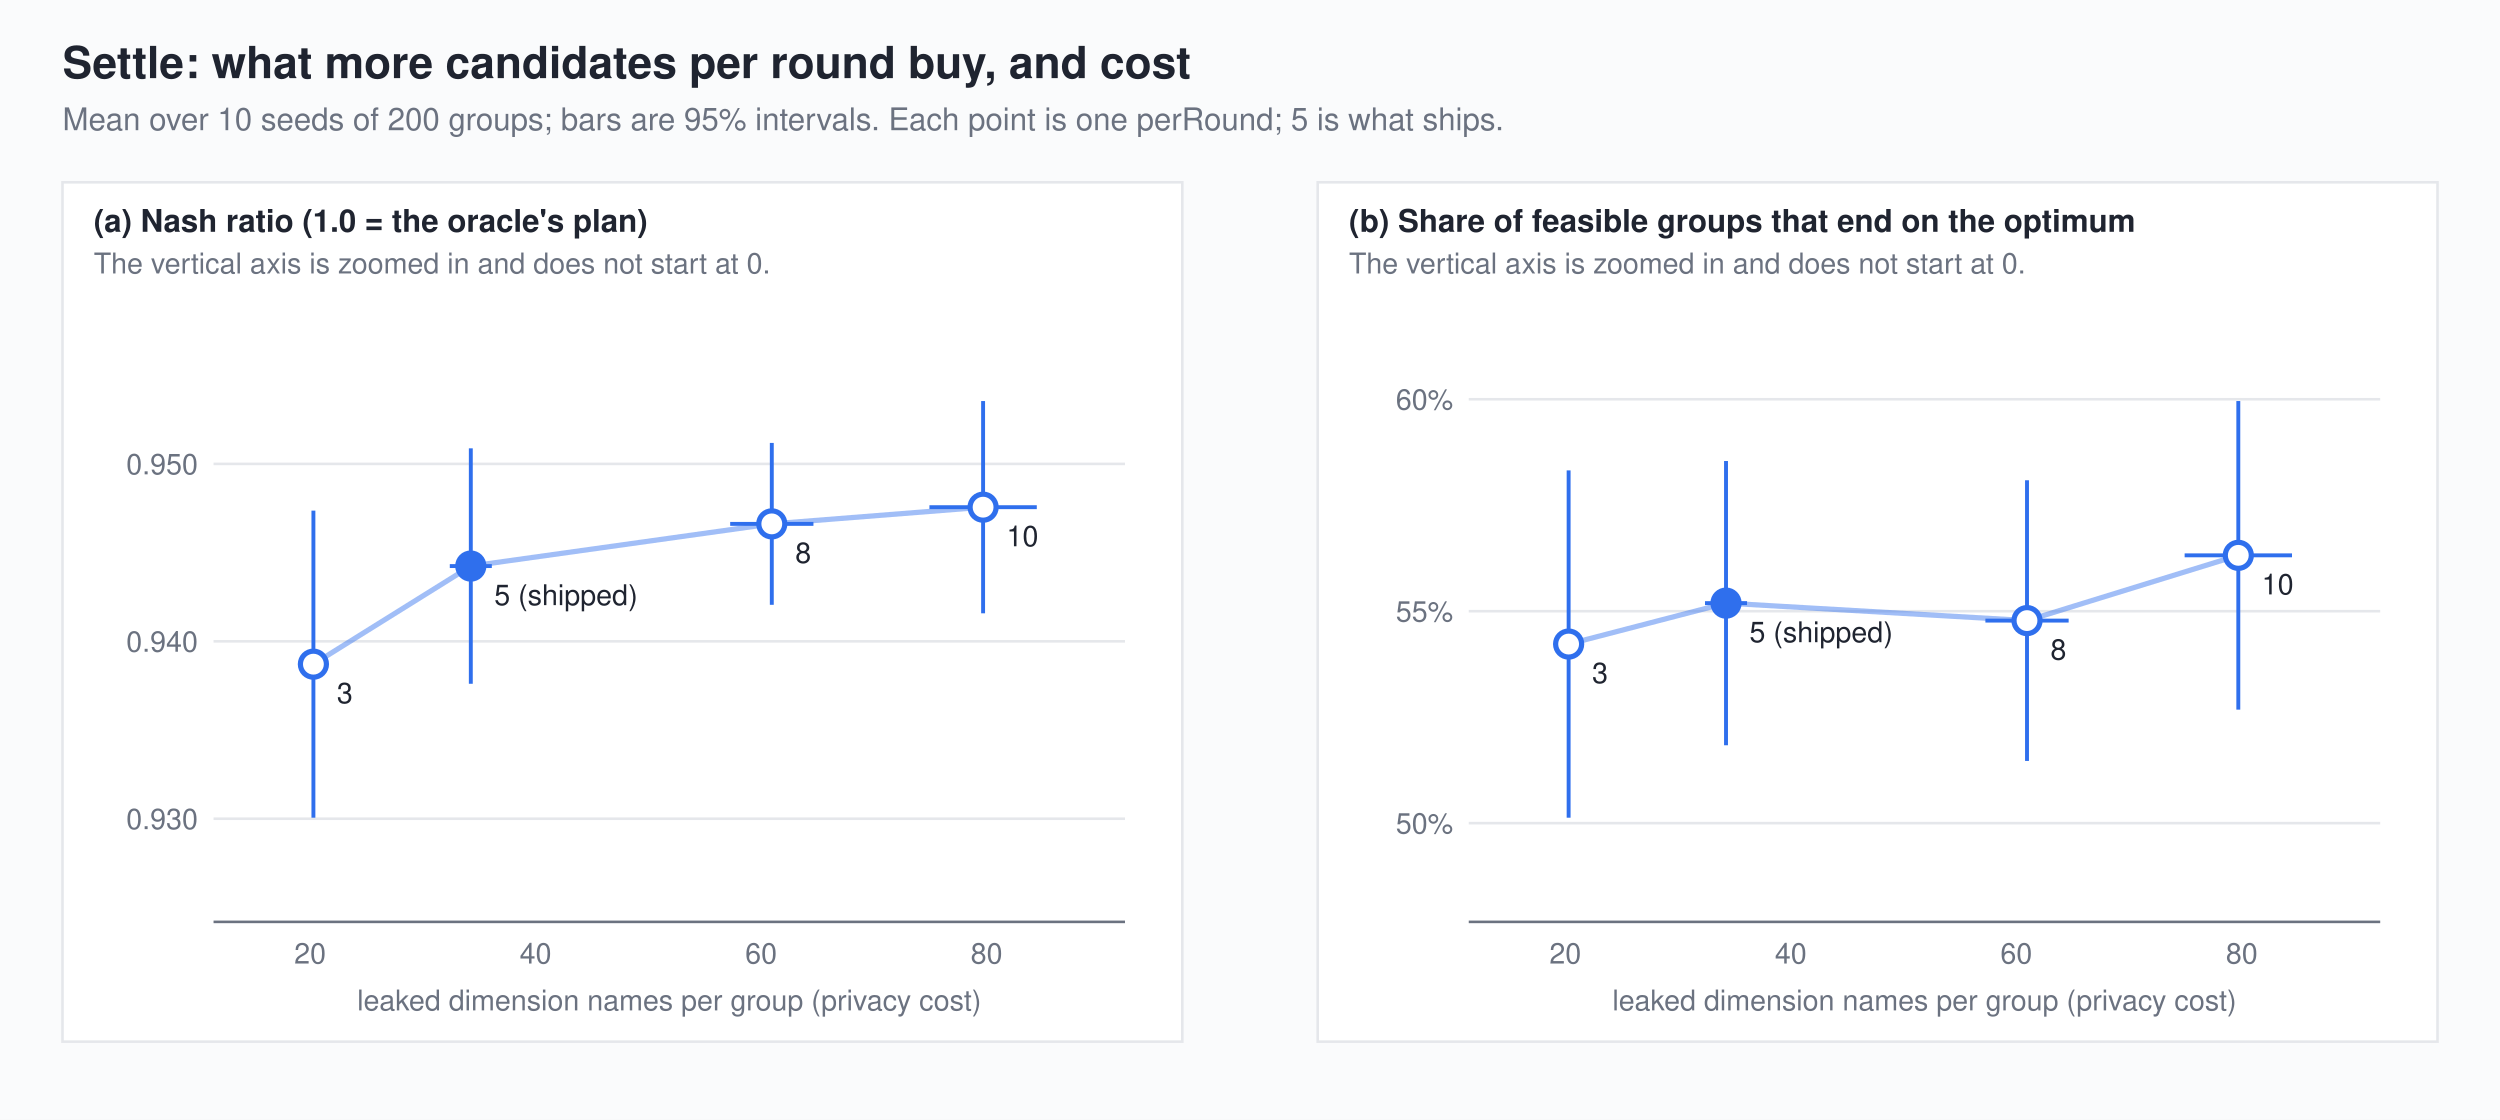
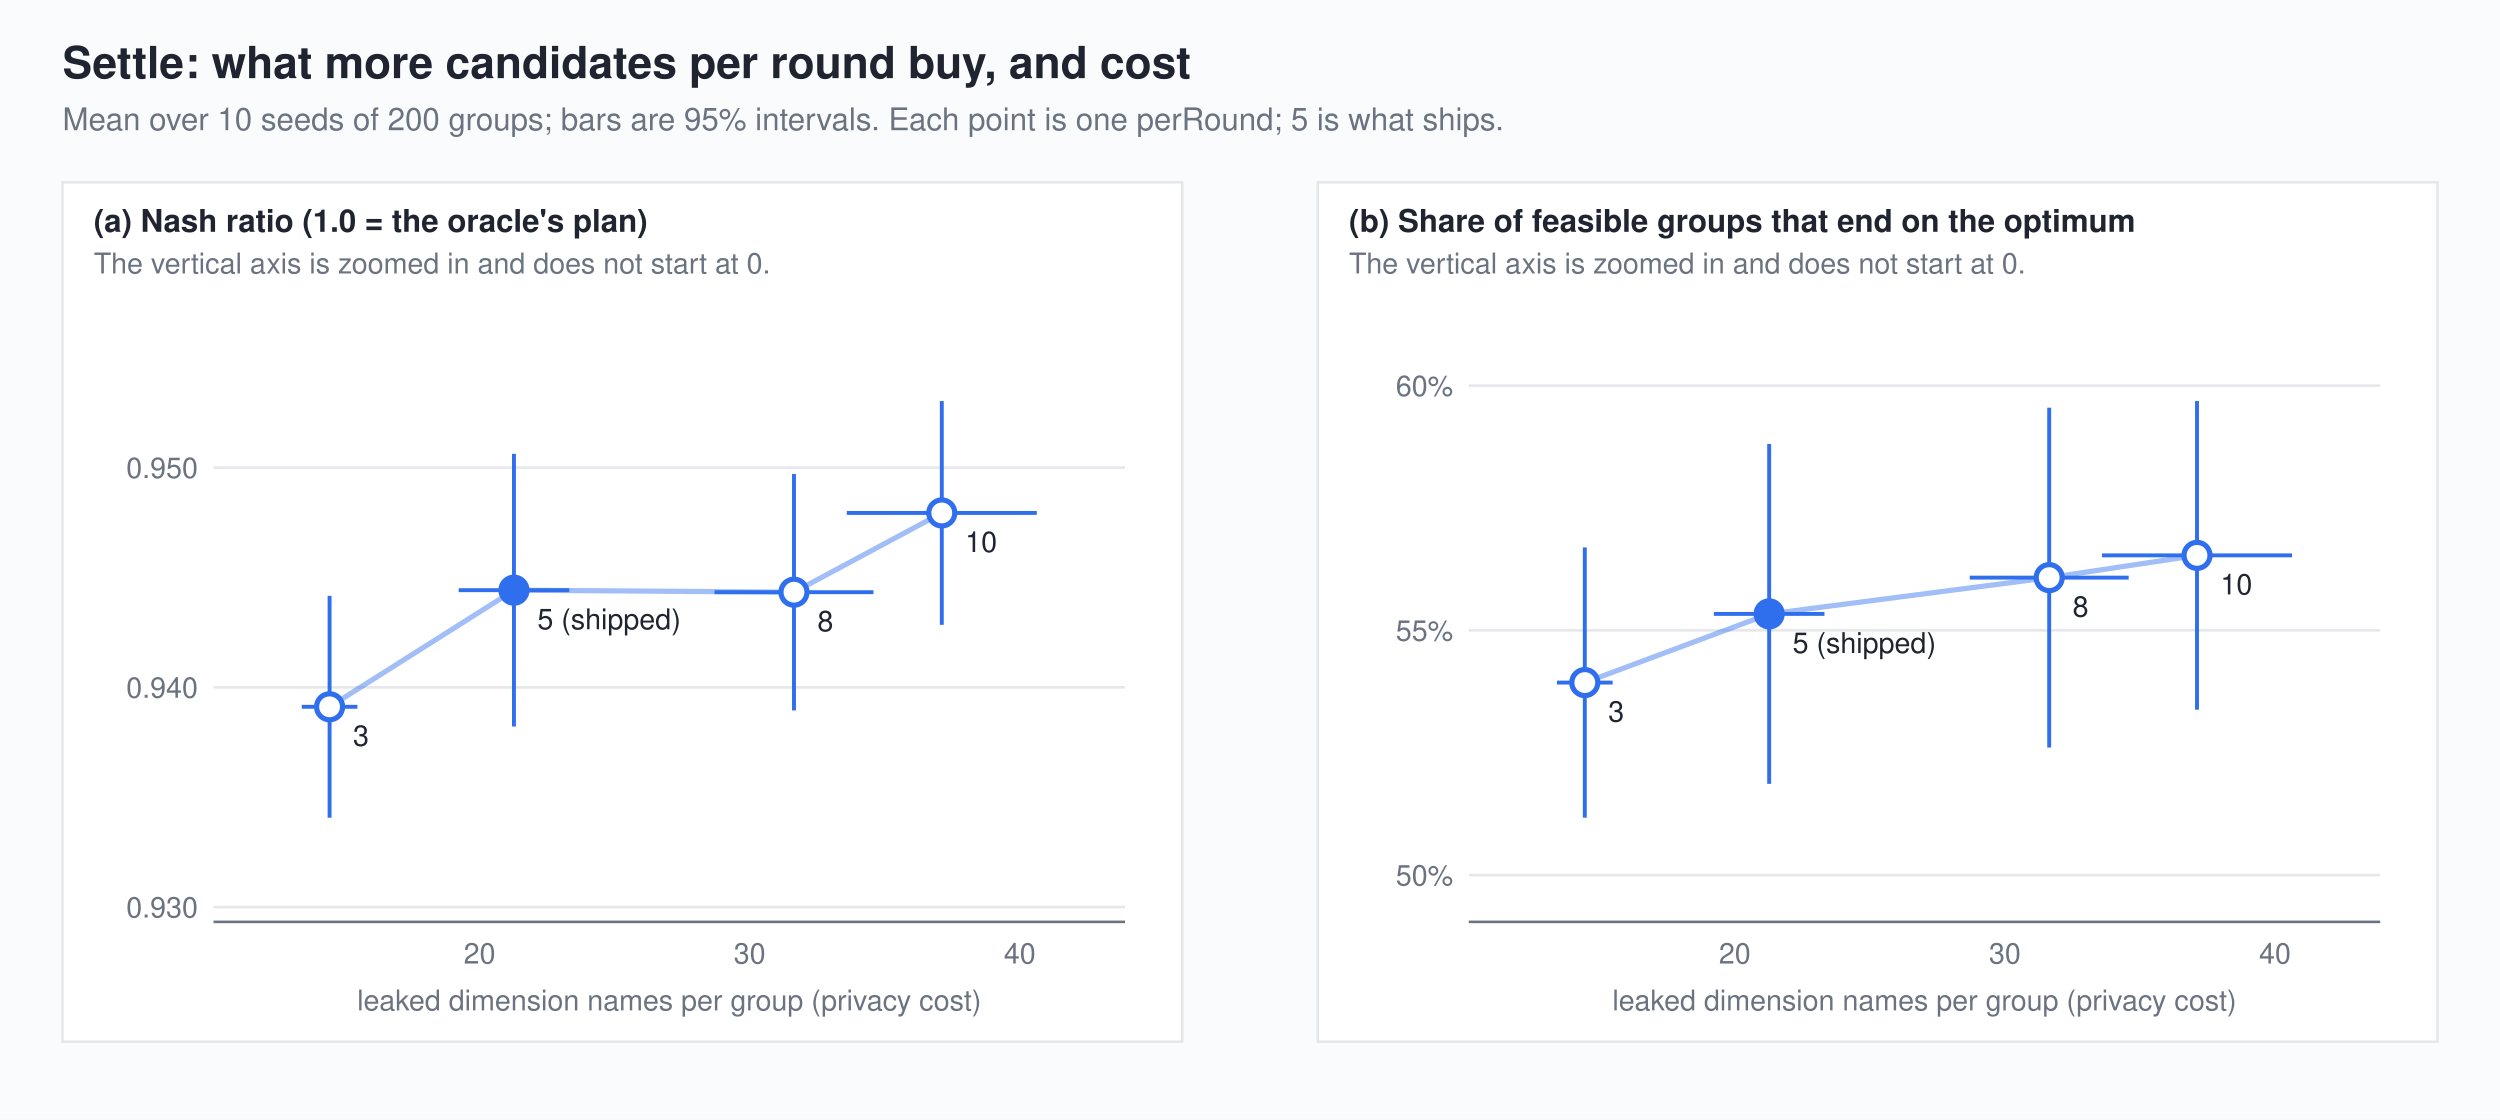
<svg xmlns="http://www.w3.org/2000/svg" width="960" height="430" viewBox="0 0 960 430" font-family="Helvetica Neue, Helvetica, Arial, sans-serif" font-size="12" fill="#1f2430">
  <rect width="960" height="430" fill="#fafbfc" />
  <text x="24" y="30" font-size="17" font-weight="600">Settle: what more candidates per round buy, and cost</text>
  <text x="24" y="50" fill="#6b7280">Mean over 10 seeds of 200 groups; bars are 95% intervals. Each point is one perRound; 5 is what ships.</text>
  <rect x="24" y="70" width="430" height="330" fill="#ffffff" stroke="#e5e7eb" />
  <text x="36" y="89" font-weight="600">(a) Nash ratio (1.0 = the oracle's plan)</text>
  <text x="36" y="105" fill="#6b7280" font-size="11">The vertical axis is zoomed in and does not start at 0.</text>
-   <line x1="82" y1="314.39" x2="432" y2="314.39" stroke="#e5e7eb" />
-   <text x="76" y="318.39" text-anchor="end" fill="#6b7280" font-size="11">0.930</text>
-   <line x1="82" y1="246.27" x2="432" y2="246.27" stroke="#e5e7eb" />
-   <text x="76" y="250.27" text-anchor="end" fill="#6b7280" font-size="11">0.940</text>
-   <line x1="82" y1="178.14" x2="432" y2="178.14" stroke="#e5e7eb" />
-   <text x="76" y="182.14" text-anchor="end" fill="#6b7280" font-size="11">0.950</text>
-   <text x="119.07" y="370" text-anchor="middle" fill="#6b7280" font-size="11">20</text>
-   <text x="205.66" y="370" text-anchor="middle" fill="#6b7280" font-size="11">40</text>
-   <text x="292.26" y="370" text-anchor="middle" fill="#6b7280" font-size="11">60</text>
-   <text x="378.85" y="370" text-anchor="middle" fill="#6b7280" font-size="11">80</text>
+   <line x1="82" y1="348.32" x2="432" y2="348.32" stroke="#e5e7eb" />
+   <text x="76" y="352.32" text-anchor="end" fill="#6b7280" font-size="11">0.930</text>
+   <line x1="82" y1="263.94" x2="432" y2="263.94" stroke="#e5e7eb" />
+   <text x="76" y="267.94" text-anchor="end" fill="#6b7280" font-size="11">0.940</text>
+   <line x1="82" y1="179.56" x2="432" y2="179.56" stroke="#e5e7eb" />
+   <text x="76" y="183.56" text-anchor="end" fill="#6b7280" font-size="11">0.950</text>
+   <text x="184.15" y="370" text-anchor="middle" fill="#6b7280" font-size="11">20</text>
+   <text x="287.87" y="370" text-anchor="middle" fill="#6b7280" font-size="11">30</text>
+   <text x="391.59" y="370" text-anchor="middle" fill="#6b7280" font-size="11">40</text>
  <line x1="82" y1="354" x2="432" y2="354" stroke="#6b7280" />
  <text x="257.00" y="388" text-anchor="middle" fill="#6b7280" font-size="11">leaked dimension names per group (privacy cost)</text>
-   <polyline fill="none" stroke="#2f6fed" stroke-width="2" stroke-opacity="0.45" points="120.35,255.04 180.79,217.37 296.37,201.17 377.51,194.76" />
-   <line x1="120.35" y1="314.00" x2="120.35" y2="196.08" stroke="#2f6fed" stroke-width="1.5" />
-   <line x1="115.87" y1="255.04" x2="124.82" y2="255.04" stroke="#2f6fed" stroke-width="1.5" />
-   <circle cx="120.35" cy="255.04" r="5" fill="#ffffff" stroke="#2f6fed" stroke-width="2" />
-   <text x="129.35" y="270.04" font-size="11" fill="#1f2430">3</text>
-   <line x1="180.79" y1="262.57" x2="180.79" y2="172.16" stroke="#2f6fed" stroke-width="1.5" />
-   <line x1="172.72" y1="217.37" x2="188.86" y2="217.37" stroke="#2f6fed" stroke-width="1.5" />
-   <circle cx="180.79" cy="217.37" r="5" fill="#2f6fed" stroke="#2f6fed" stroke-width="2" />
-   <text x="189.79" y="232.37" font-size="11" fill="#1f2430">5 (shipped)</text>
-   <line x1="296.37" y1="232.25" x2="296.37" y2="170.08" stroke="#2f6fed" stroke-width="1.5" />
-   <line x1="280.39" y1="201.17" x2="312.36" y2="201.17" stroke="#2f6fed" stroke-width="1.5" />
-   <circle cx="296.37" cy="201.17" r="5" fill="#ffffff" stroke="#2f6fed" stroke-width="2" />
-   <text x="305.37" y="216.17" font-size="11" fill="#1f2430">8</text>
-   <line x1="377.51" y1="235.51" x2="377.51" y2="154.00" stroke="#2f6fed" stroke-width="1.5" />
-   <line x1="356.90" y1="194.76" x2="398.13" y2="194.76" stroke="#2f6fed" stroke-width="1.5" />
-   <circle cx="377.51" cy="194.76" r="5" fill="#ffffff" stroke="#2f6fed" stroke-width="2" />
-   <text x="386.51" y="209.76" font-size="11" fill="#1f2430">10</text>
+   <polyline fill="none" stroke="#2f6fed" stroke-width="2" stroke-opacity="0.45" points="126.56,271.41 197.36,226.63 304.89,227.40 361.65,196.97" />
+   <line x1="126.56" y1="314.00" x2="126.56" y2="228.81" stroke="#2f6fed" stroke-width="1.5" />
+   <line x1="115.87" y1="271.41" x2="137.25" y2="271.41" stroke="#2f6fed" stroke-width="1.5" />
+   <circle cx="126.56" cy="271.41" r="5" fill="#ffffff" stroke="#2f6fed" stroke-width="2" />
+   <text x="135.56" y="286.41" font-size="11" fill="#1f2430">3</text>
+   <line x1="197.36" y1="278.98" x2="197.36" y2="174.28" stroke="#2f6fed" stroke-width="1.5" />
+   <line x1="176.13" y1="226.63" x2="218.59" y2="226.63" stroke="#2f6fed" stroke-width="1.5" />
+   <circle cx="197.36" cy="226.63" r="5" fill="#2f6fed" stroke="#2f6fed" stroke-width="2" />
+   <text x="206.36" y="241.63" font-size="11" fill="#1f2430">5 (shipped)</text>
+   <line x1="304.89" y1="272.81" x2="304.89" y2="181.99" stroke="#2f6fed" stroke-width="1.5" />
+   <line x1="274.37" y1="227.40" x2="335.41" y2="227.40" stroke="#2f6fed" stroke-width="1.5" />
+   <circle cx="304.89" cy="227.40" r="5" fill="#ffffff" stroke="#2f6fed" stroke-width="2" />
+   <text x="313.89" y="242.40" font-size="11" fill="#1f2430">8</text>
+   <line x1="361.65" y1="239.94" x2="361.65" y2="154.00" stroke="#2f6fed" stroke-width="1.5" />
+   <line x1="325.17" y1="196.97" x2="398.13" y2="196.97" stroke="#2f6fed" stroke-width="1.5" />
+   <circle cx="361.65" cy="196.97" r="5" fill="#ffffff" stroke="#2f6fed" stroke-width="2" />
+   <text x="370.65" y="211.97" font-size="11" fill="#1f2430">10</text>
  <rect x="506" y="70" width="430" height="330" fill="#ffffff" stroke="#e5e7eb" />
  <text x="518" y="89" font-weight="600">(b) Share of feasible groups that end on the optimum</text>
  <text x="518" y="105" fill="#6b7280" font-size="11">The vertical axis is zoomed in and does not start at 0.</text>
-   <line x1="564" y1="316.09" x2="914" y2="316.09" stroke="#e5e7eb" />
-   <text x="558" y="320.09" text-anchor="end" fill="#6b7280" font-size="11">50%</text>
-   <line x1="564" y1="234.70" x2="914" y2="234.70" stroke="#e5e7eb" />
-   <text x="558" y="238.70" text-anchor="end" fill="#6b7280" font-size="11">55%</text>
-   <line x1="564" y1="153.31" x2="914" y2="153.31" stroke="#e5e7eb" />
-   <text x="558" y="157.31" text-anchor="end" fill="#6b7280" font-size="11">60%</text>
-   <text x="601.07" y="370" text-anchor="middle" fill="#6b7280" font-size="11">20</text>
-   <text x="687.66" y="370" text-anchor="middle" fill="#6b7280" font-size="11">40</text>
-   <text x="774.26" y="370" text-anchor="middle" fill="#6b7280" font-size="11">60</text>
-   <text x="860.85" y="370" text-anchor="middle" fill="#6b7280" font-size="11">80</text>
+   <line x1="564" y1="336.03" x2="914" y2="336.03" stroke="#e5e7eb" />
+   <text x="558" y="340.03" text-anchor="end" fill="#6b7280" font-size="11">50%</text>
+   <line x1="564" y1="242.06" x2="914" y2="242.06" stroke="#e5e7eb" />
+   <text x="558" y="246.06" text-anchor="end" fill="#6b7280" font-size="11">55%</text>
+   <line x1="564" y1="148.08" x2="914" y2="148.08" stroke="#e5e7eb" />
+   <text x="558" y="152.08" text-anchor="end" fill="#6b7280" font-size="11">60%</text>
+   <text x="666.15" y="370" text-anchor="middle" fill="#6b7280" font-size="11">20</text>
+   <text x="769.87" y="370" text-anchor="middle" fill="#6b7280" font-size="11">30</text>
+   <text x="873.59" y="370" text-anchor="middle" fill="#6b7280" font-size="11">40</text>
  <line x1="564" y1="354" x2="914" y2="354" stroke="#6b7280" />
  <text x="739.00" y="388" text-anchor="middle" fill="#6b7280" font-size="11">leaked dimension names per group (privacy cost)</text>
-   <polyline fill="none" stroke="#2f6fed" stroke-width="2" stroke-opacity="0.45" points="602.35,247.32 662.79,231.60 778.37,238.31 859.51,213.25" />
-   <line x1="602.35" y1="314.00" x2="602.35" y2="180.63" stroke="#2f6fed" stroke-width="1.5" />
-   <line x1="597.87" y1="247.32" x2="606.82" y2="247.32" stroke="#2f6fed" stroke-width="1.5" />
-   <circle cx="602.35" cy="247.32" r="5" fill="#ffffff" stroke="#2f6fed" stroke-width="2" />
-   <text x="611.35" y="262.32" font-size="11" fill="#1f2430">3</text>
-   <line x1="662.79" y1="286.18" x2="662.79" y2="177.03" stroke="#2f6fed" stroke-width="1.5" />
-   <line x1="654.72" y1="231.60" x2="670.86" y2="231.60" stroke="#2f6fed" stroke-width="1.5" />
-   <circle cx="662.79" cy="231.60" r="5" fill="#2f6fed" stroke="#2f6fed" stroke-width="2" />
-   <text x="671.79" y="246.60" font-size="11" fill="#1f2430">5 (shipped)</text>
-   <line x1="778.37" y1="292.20" x2="778.37" y2="184.42" stroke="#2f6fed" stroke-width="1.5" />
-   <line x1="762.39" y1="238.31" x2="794.36" y2="238.31" stroke="#2f6fed" stroke-width="1.5" />
-   <circle cx="778.37" cy="238.31" r="5" fill="#ffffff" stroke="#2f6fed" stroke-width="2" />
-   <text x="787.37" y="253.31" font-size="11" fill="#1f2430">8</text>
-   <line x1="859.51" y1="272.50" x2="859.51" y2="154.00" stroke="#2f6fed" stroke-width="1.5" />
-   <line x1="838.90" y1="213.25" x2="880.13" y2="213.25" stroke="#2f6fed" stroke-width="1.5" />
-   <circle cx="859.51" cy="213.25" r="5" fill="#ffffff" stroke="#2f6fed" stroke-width="2" />
-   <text x="868.51" y="228.25" font-size="11" fill="#1f2430">10</text>
+   <polyline fill="none" stroke="#2f6fed" stroke-width="2" stroke-opacity="0.45" points="608.56,262.11 679.36,235.74 786.89,221.81 843.65,213.26" />
+   <line x1="608.56" y1="314.00" x2="608.56" y2="210.21" stroke="#2f6fed" stroke-width="1.5" />
+   <line x1="597.87" y1="262.11" x2="619.25" y2="262.11" stroke="#2f6fed" stroke-width="1.5" />
+   <circle cx="608.56" cy="262.11" r="5" fill="#ffffff" stroke="#2f6fed" stroke-width="2" />
+   <text x="617.56" y="277.11" font-size="11" fill="#1f2430">3</text>
+   <line x1="679.36" y1="301.00" x2="679.36" y2="170.49" stroke="#2f6fed" stroke-width="1.5" />
+   <line x1="658.13" y1="235.74" x2="700.59" y2="235.74" stroke="#2f6fed" stroke-width="1.5" />
+   <circle cx="679.36" cy="235.74" r="5" fill="#2f6fed" stroke="#2f6fed" stroke-width="2" />
+   <text x="688.36" y="250.74" font-size="11" fill="#1f2430">5 (shipped)</text>
+   <line x1="786.89" y1="287.06" x2="786.89" y2="156.55" stroke="#2f6fed" stroke-width="1.5" />
+   <line x1="756.37" y1="221.81" x2="817.41" y2="221.81" stroke="#2f6fed" stroke-width="1.5" />
+   <circle cx="786.89" cy="221.81" r="5" fill="#ffffff" stroke="#2f6fed" stroke-width="2" />
+   <text x="795.89" y="236.81" font-size="11" fill="#1f2430">8</text>
+   <line x1="843.65" y1="272.52" x2="843.65" y2="154.00" stroke="#2f6fed" stroke-width="1.5" />
+   <line x1="807.17" y1="213.26" x2="880.13" y2="213.26" stroke="#2f6fed" stroke-width="1.5" />
+   <circle cx="843.65" cy="213.26" r="5" fill="#ffffff" stroke="#2f6fed" stroke-width="2" />
+   <text x="852.65" y="228.26" font-size="11" fill="#1f2430">10</text>
</svg>
